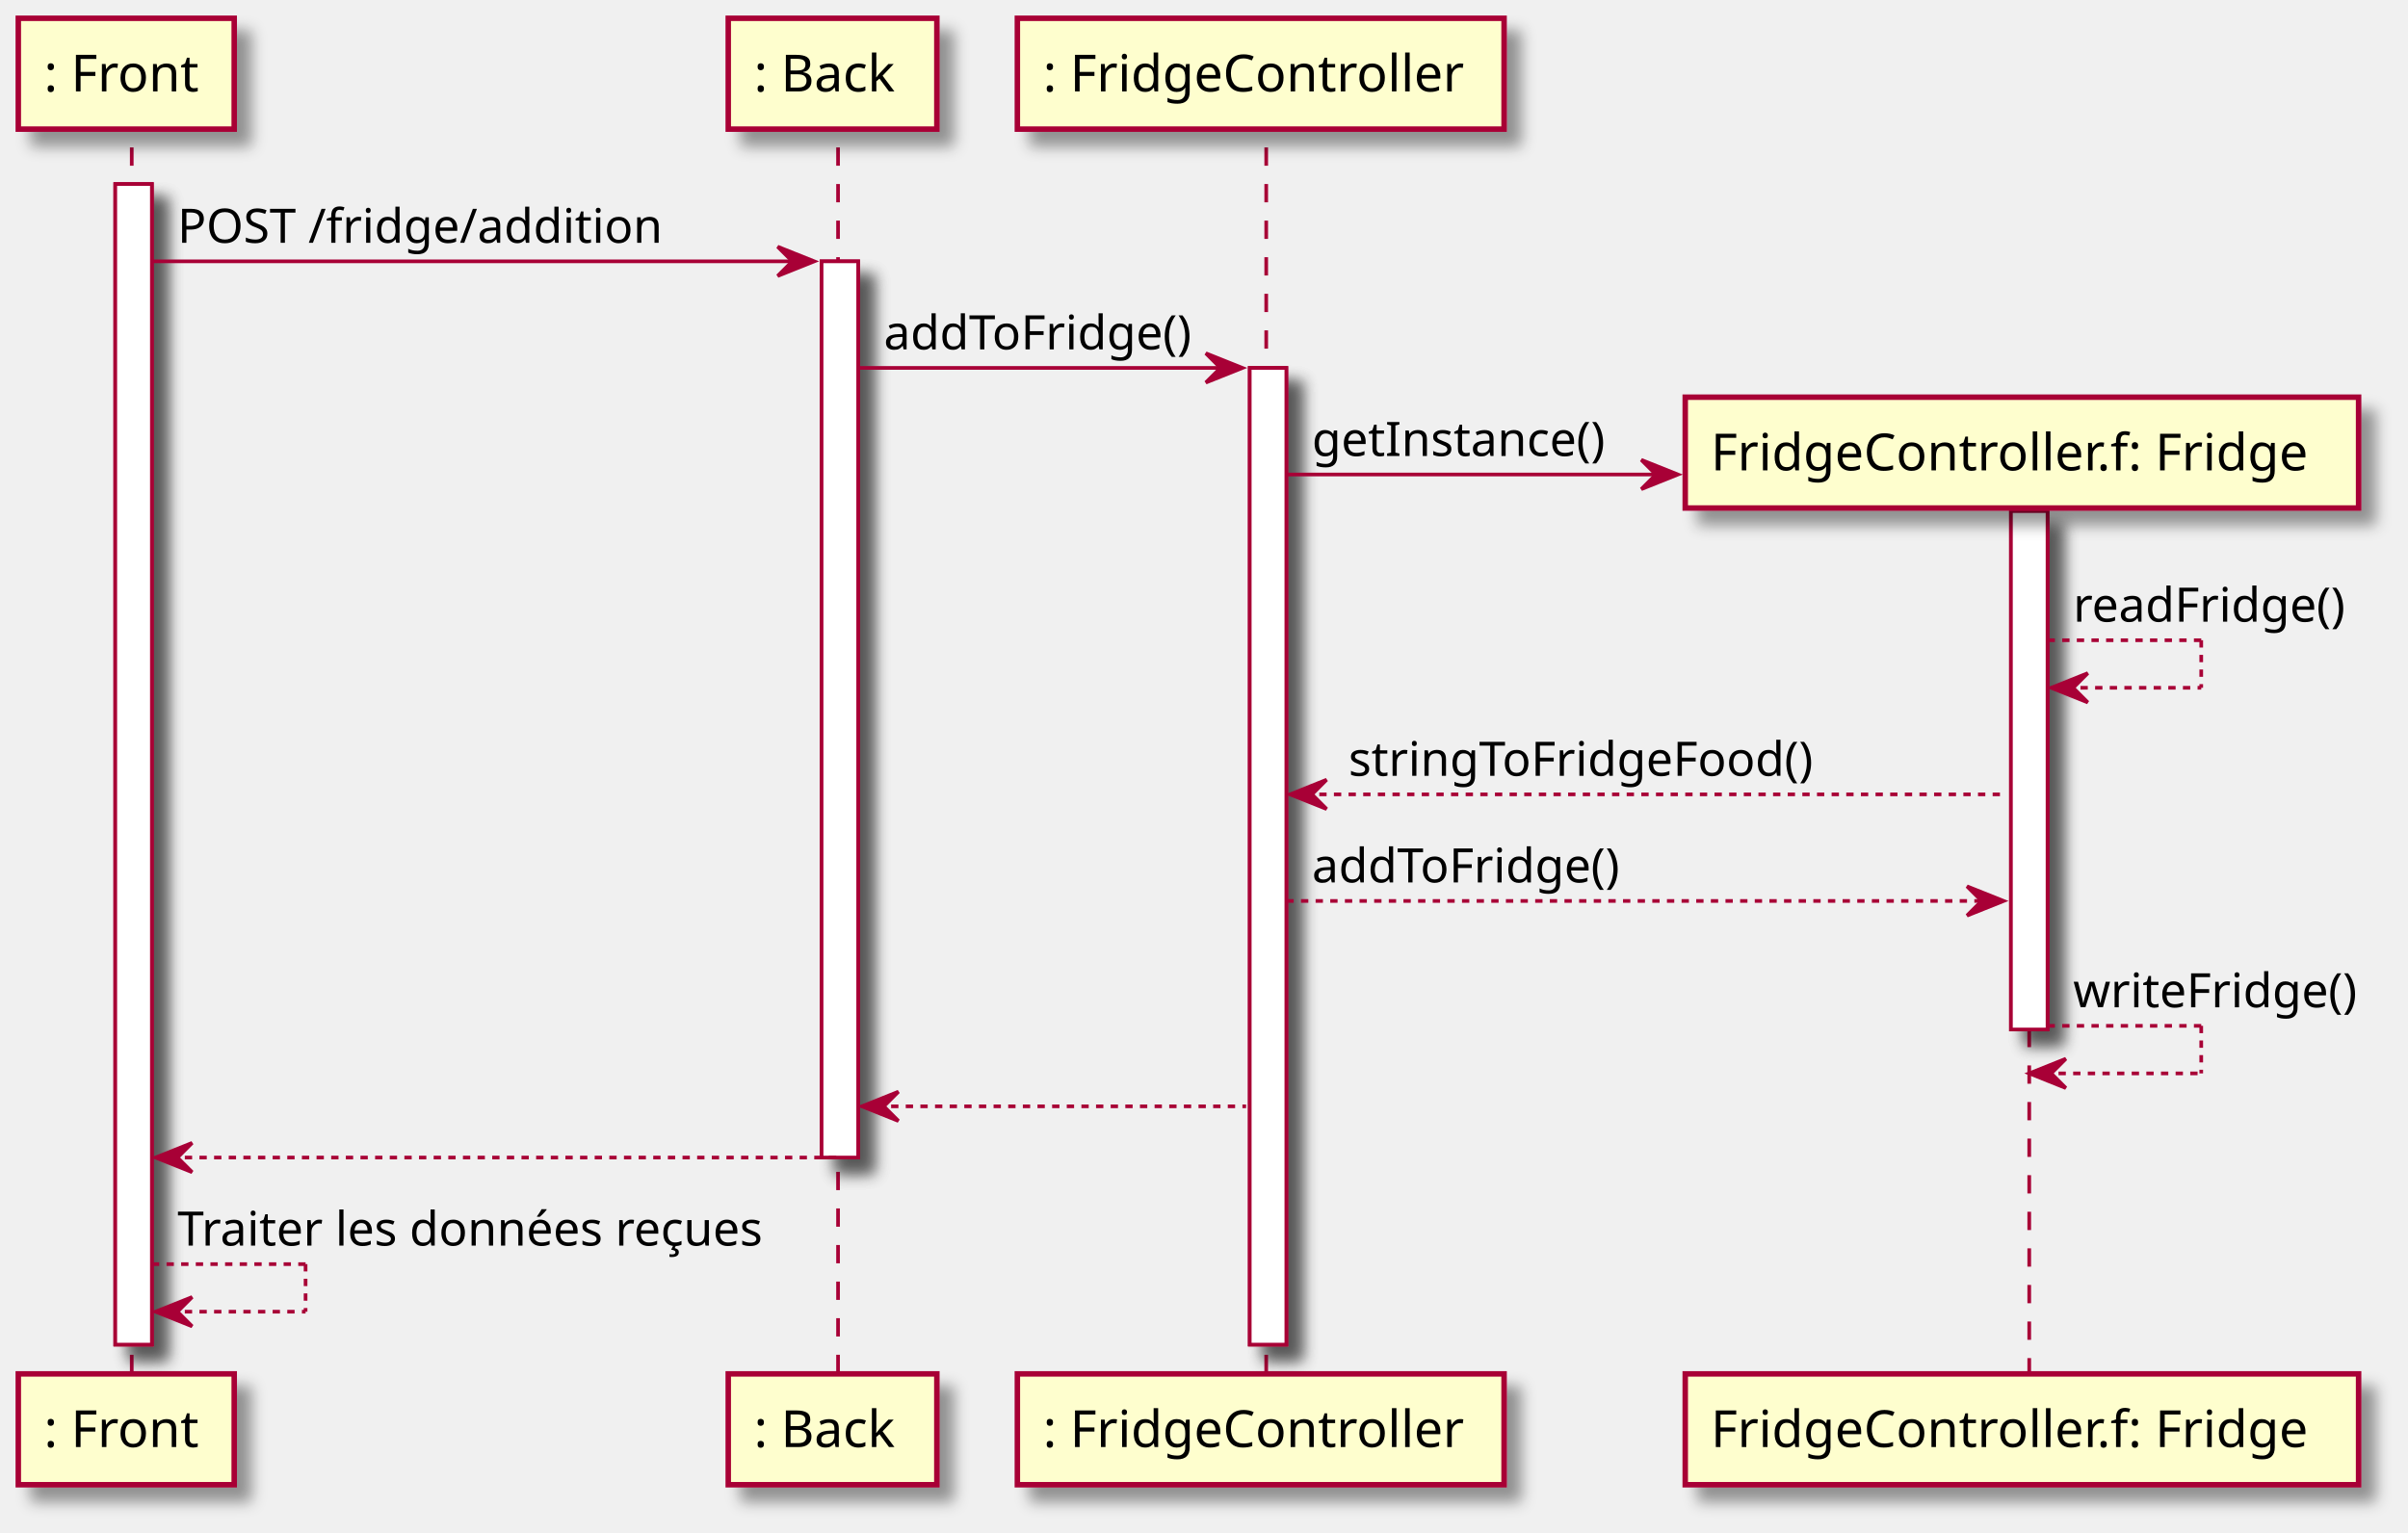
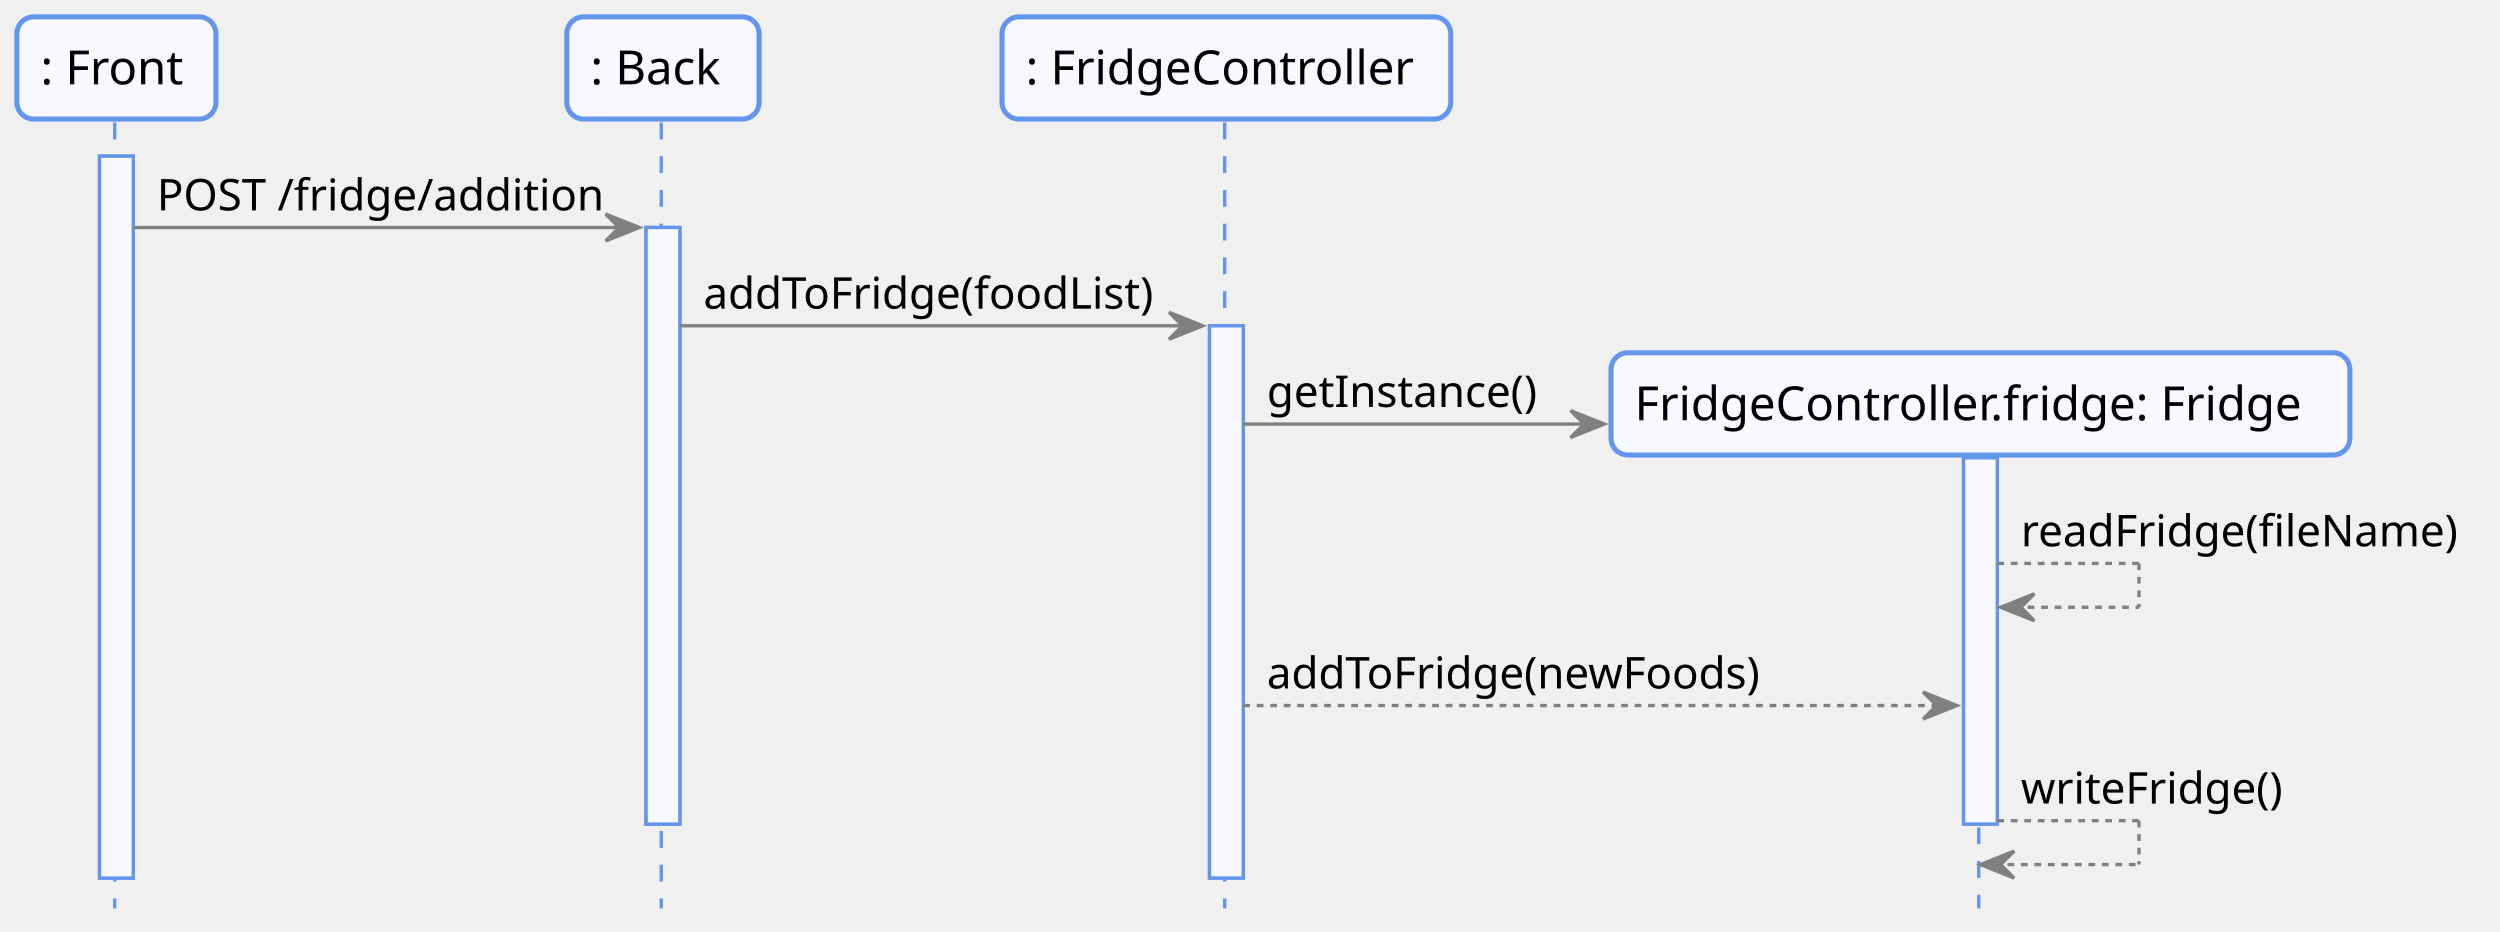
- <svg xmlns="http://www.w3.org/2000/svg" contentScriptType="application/ecmascript" contentStyleType="text/css" height="419px" preserveAspectRatio="none" style="width:658px;height:419px;" version="1.1" viewBox="0 0 658 419" width="658px" zoomAndPan="magnify">
-   <defs>
-     <filter height="300%" id="fj9qksv4jrg4e" width="300%" x="-1" y="-1">
-       <feGaussianBlur result="blurOut" stdDeviation="2.0" />
-       <feColorMatrix in="blurOut" result="blurOut2" type="matrix" values="0 0 0 0 0 0 0 0 0 0 0 0 0 0 0 0 0 0 .4 0" />
-       <feOffset dx="4.0" dy="4.0" in="blurOut2" result="blurOut3" />
-       <feBlend in="SourceGraphic" in2="blurOut3" mode="normal" />
-     </filter>
-   </defs>
+ <svg xmlns="http://www.w3.org/2000/svg" contentScriptType="application/ecmascript" contentStyleType="text/css" height="276px" preserveAspectRatio="none" style="width:741px;height:276px;" version="1.1" viewBox="0 0 741 276" width="741px" zoomAndPan="magnify">
+   <defs />
  <g>
-     <rect fill="#FFFFFF" filter="url(#fj9qksv4jrg4e)" height="317.227" style="stroke: #A80036; stroke-width: 1.0;" width="10" x="31.5" y="50.297" />
-     <rect fill="#FFFFFF" filter="url(#fj9qksv4jrg4e)" height="244.961" style="stroke: #A80036; stroke-width: 1.0;" width="10" x="224.5" y="71.43" />
-     <rect fill="#FFFFFF" filter="url(#fj9qksv4jrg4e)" height="266.961" style="stroke: #A80036; stroke-width: 1.0;" width="10" x="341.5" y="100.562" />
-     <rect fill="#FFFFFF" filter="url(#fj9qksv4jrg4e)" height="141.695" style="stroke: #A80036; stroke-width: 1.0;" width="10" x="549.5" y="139.695" />
-     <line style="stroke: #A80036; stroke-width: 1.0; stroke-dasharray: 5.0,5.0;" x1="36" x2="36" y1="40.297" y2="376.523" />
-     <line style="stroke: #A80036; stroke-width: 1.0; stroke-dasharray: 5.0,5.0;" x1="229" x2="229" y1="40.297" y2="376.523" />
-     <line style="stroke: #A80036; stroke-width: 1.0; stroke-dasharray: 5.0,5.0;" x1="346" x2="346" y1="40.297" y2="376.523" />
-     <line style="stroke: #A80036; stroke-width: 1.0; stroke-dasharray: 5.0,5.0;" x1="554.5" x2="554.5" y1="141.211" y2="376.523" />
-     <rect fill="#FEFECE" filter="url(#fj9qksv4jrg4e)" height="30.297" style="stroke: #A80036; stroke-width: 1.5;" width="59" x="5" y="5" />
+     <rect fill="#F8F8FF" height="213.961" style="stroke:#6495ED;stroke-width:1.0;" width="10" x="29.5" y="46.297" />
+     <rect fill="#F8F8FF" height="176.828" style="stroke:#6495ED;stroke-width:1.0;" width="10" x="191.5" y="67.43" />
+     <rect fill="#F8F8FF" height="163.695" style="stroke:#6495ED;stroke-width:1.0;" width="10" x="358.5" y="96.562" />
+     <rect fill="#F8F8FF" height="108.562" style="stroke:#6495ED;stroke-width:1.0;" width="10" x="582" y="135.695" />
+     <line style="stroke:#6495ED;stroke-width:1.0;stroke-dasharray:5.0,5.0;" x1="34" x2="34" y1="36.297" y2="269.258" />
+     <line style="stroke:#6495ED;stroke-width:1.0;stroke-dasharray:5.0,5.0;" x1="196" x2="196" y1="36.297" y2="269.258" />
+     <line style="stroke:#6495ED;stroke-width:1.0;stroke-dasharray:5.0,5.0;" x1="363" x2="363" y1="36.297" y2="269.258" />
+     <line style="stroke:#6495ED;stroke-width:1.0;stroke-dasharray:5.0,5.0;" x1="586.5" x2="586.5" y1="135.211" y2="269.258" />
+     <rect fill="#F8F8FF" height="30.297" rx="5" ry="5" style="stroke:#6495ED;stroke-width:1.5;" width="59" x="5" y="5" />
    <text fill="#000000" font-family="sans-serif" font-size="14" lengthAdjust="spacingAndGlyphs" textLength="45" x="12" y="24.995">: Front</text>
-     <rect fill="#FEFECE" filter="url(#fj9qksv4jrg4e)" height="30.297" style="stroke: #A80036; stroke-width: 1.5;" width="59" x="5" y="375.523" />
-     <text fill="#000000" font-family="sans-serif" font-size="14" lengthAdjust="spacingAndGlyphs" textLength="45" x="12" y="395.519">: Front</text>
-     <rect fill="#FEFECE" filter="url(#fj9qksv4jrg4e)" height="30.297" style="stroke: #A80036; stroke-width: 1.5;" width="57" x="199" y="5" />
-     <text fill="#000000" font-family="sans-serif" font-size="14" lengthAdjust="spacingAndGlyphs" textLength="43" x="206" y="24.995">: Back</text>
-     <rect fill="#FEFECE" filter="url(#fj9qksv4jrg4e)" height="30.297" style="stroke: #A80036; stroke-width: 1.5;" width="57" x="199" y="375.523" />
-     <text fill="#000000" font-family="sans-serif" font-size="14" lengthAdjust="spacingAndGlyphs" textLength="43" x="206" y="395.519">: Back</text>
-     <rect fill="#FEFECE" filter="url(#fj9qksv4jrg4e)" height="30.297" style="stroke: #A80036; stroke-width: 1.5;" width="133" x="278" y="5" />
-     <text fill="#000000" font-family="sans-serif" font-size="14" lengthAdjust="spacingAndGlyphs" textLength="119" x="285" y="24.995">: FridgeController</text>
-     <rect fill="#FEFECE" filter="url(#fj9qksv4jrg4e)" height="30.297" style="stroke: #A80036; stroke-width: 1.5;" width="133" x="278" y="375.523" />
-     <text fill="#000000" font-family="sans-serif" font-size="14" lengthAdjust="spacingAndGlyphs" textLength="119" x="285" y="395.519">: FridgeController</text>
-     <rect fill="#FEFECE" filter="url(#fj9qksv4jrg4e)" height="30.297" style="stroke: #A80036; stroke-width: 1.5;" width="184" x="460.5" y="375.523" />
-     <text fill="#000000" font-family="sans-serif" font-size="14" lengthAdjust="spacingAndGlyphs" textLength="170" x="467.5" y="395.519">FridgeController.f: Fridge</text>
-     <rect fill="#FFFFFF" filter="url(#fj9qksv4jrg4e)" height="317.227" style="stroke: #A80036; stroke-width: 1.0;" width="10" x="31.5" y="50.297" />
-     <rect fill="#FFFFFF" filter="url(#fj9qksv4jrg4e)" height="244.961" style="stroke: #A80036; stroke-width: 1.0;" width="10" x="224.5" y="71.43" />
-     <rect fill="#FFFFFF" filter="url(#fj9qksv4jrg4e)" height="266.961" style="stroke: #A80036; stroke-width: 1.0;" width="10" x="341.5" y="100.562" />
-     <rect fill="#FFFFFF" filter="url(#fj9qksv4jrg4e)" height="141.695" style="stroke: #A80036; stroke-width: 1.0;" width="10" x="549.5" y="139.695" />
-     <polygon fill="#A80036" points="212.5,67.43,222.5,71.43,212.5,75.43,216.5,71.43" style="stroke: #A80036; stroke-width: 1.0;" />
-     <line style="stroke: #A80036; stroke-width: 1.0;" x1="41.5" x2="218.5" y1="71.43" y2="71.43" />
-     <text fill="#000000" font-family="sans-serif" font-size="13" lengthAdjust="spacingAndGlyphs" textLength="133" x="48.5" y="66.364">POST /fridge/addition</text>
-     <polygon fill="#A80036" points="329.5,96.562,339.5,100.562,329.5,104.562,333.5,100.562" style="stroke: #A80036; stroke-width: 1.0;" />
-     <line style="stroke: #A80036; stroke-width: 1.0;" x1="234.5" x2="335.5" y1="100.562" y2="100.562" />
-     <text fill="#000000" font-family="sans-serif" font-size="13" lengthAdjust="spacingAndGlyphs" textLength="88" x="241.5" y="95.497">addToFridge()</text>
-     <polygon fill="#A80036" points="448.5,125.695,458.5,129.695,448.5,133.695,452.5,129.695" style="stroke: #A80036; stroke-width: 1.0;" />
-     <line style="stroke: #A80036; stroke-width: 1.0;" x1="351.5" x2="454.5" y1="129.695" y2="129.695" />
-     <text fill="#000000" font-family="sans-serif" font-size="13" lengthAdjust="spacingAndGlyphs" textLength="85" x="358.5" y="124.629">getInstance()</text>
-     <rect fill="#FEFECE" filter="url(#fj9qksv4jrg4e)" height="30.297" style="stroke: #A80036; stroke-width: 1.5;" width="184" x="460.5" y="108.562" />
-     <text fill="#000000" font-family="sans-serif" font-size="14" lengthAdjust="spacingAndGlyphs" textLength="170" x="467.5" y="128.558">FridgeController.f: Fridge</text>
-     <line style="stroke: #A80036; stroke-width: 1.0; stroke-dasharray: 2.0,2.0;" x1="559.5" x2="601.5" y1="174.992" y2="174.992" />
-     <line style="stroke: #A80036; stroke-width: 1.0; stroke-dasharray: 2.0,2.0;" x1="601.5" x2="601.5" y1="174.992" y2="187.992" />
-     <line style="stroke: #A80036; stroke-width: 1.0; stroke-dasharray: 2.0,2.0;" x1="560.5" x2="601.5" y1="187.992" y2="187.992" />
-     <polygon fill="#A80036" points="570.5,183.992,560.5,187.992,570.5,191.992,566.5,187.992" style="stroke: #A80036; stroke-width: 1.0;" />
-     <text fill="#000000" font-family="sans-serif" font-size="13" lengthAdjust="spacingAndGlyphs" textLength="78" x="566.5" y="169.926">readFridge()</text>
-     <polygon fill="#A80036" points="362.5,213.125,352.5,217.125,362.5,221.125,358.5,217.125" style="stroke: #A80036; stroke-width: 1.0;" />
-     <line style="stroke: #A80036; stroke-width: 1.0; stroke-dasharray: 2.0,2.0;" x1="356.5" x2="548.5" y1="217.125" y2="217.125" />
-     <text fill="#000000" font-family="sans-serif" font-size="13" lengthAdjust="spacingAndGlyphs" textLength="131" x="368.5" y="212.059">stringToFridgeFood()</text>
-     <polygon fill="#A80036" points="537.5,242.258,547.5,246.258,537.5,250.258,541.5,246.258" style="stroke: #A80036; stroke-width: 1.0;" />
-     <line style="stroke: #A80036; stroke-width: 1.0; stroke-dasharray: 2.0,2.0;" x1="351.5" x2="543.5" y1="246.258" y2="246.258" />
-     <text fill="#000000" font-family="sans-serif" font-size="13" lengthAdjust="spacingAndGlyphs" textLength="88" x="358.5" y="241.192">addToFridge()</text>
-     <line style="stroke: #A80036; stroke-width: 1.0; stroke-dasharray: 2.0,2.0;" x1="559.5" x2="601.5" y1="280.391" y2="280.391" />
-     <line style="stroke: #A80036; stroke-width: 1.0; stroke-dasharray: 2.0,2.0;" x1="601.5" x2="601.5" y1="280.391" y2="293.391" />
-     <line style="stroke: #A80036; stroke-width: 1.0; stroke-dasharray: 2.0,2.0;" x1="554.5" x2="601.5" y1="293.391" y2="293.391" />
-     <polygon fill="#A80036" points="564.5,289.391,554.5,293.391,564.5,297.391,560.5,293.391" style="stroke: #A80036; stroke-width: 1.0;" />
-     <text fill="#000000" font-family="sans-serif" font-size="13" lengthAdjust="spacingAndGlyphs" textLength="79" x="566.5" y="275.325">writeFridge()</text>
-     <polygon fill="#A80036" points="245.5,298.391,235.5,302.391,245.5,306.391,241.5,302.391" style="stroke: #A80036; stroke-width: 1.0;" />
-     <line style="stroke: #A80036; stroke-width: 1.0; stroke-dasharray: 2.0,2.0;" x1="239.5" x2="340.5" y1="302.391" y2="302.391" />
-     <polygon fill="#A80036" points="52.5,312.391,42.5,316.391,52.5,320.391,48.5,316.391" style="stroke: #A80036; stroke-width: 1.0;" />
-     <line style="stroke: #A80036; stroke-width: 1.0; stroke-dasharray: 2.0,2.0;" x1="46.5" x2="228.5" y1="316.391" y2="316.391" />
-     <line style="stroke: #A80036; stroke-width: 1.0; stroke-dasharray: 2.0,2.0;" x1="41.5" x2="83.5" y1="345.523" y2="345.523" />
-     <line style="stroke: #A80036; stroke-width: 1.0; stroke-dasharray: 2.0,2.0;" x1="83.5" x2="83.5" y1="345.523" y2="358.523" />
-     <line style="stroke: #A80036; stroke-width: 1.0; stroke-dasharray: 2.0,2.0;" x1="42.5" x2="83.5" y1="358.523" y2="358.523" />
-     <polygon fill="#A80036" points="52.5,354.523,42.5,358.523,52.5,362.523,48.5,358.523" style="stroke: #A80036; stroke-width: 1.0;" />
-     <text fill="#000000" font-family="sans-serif" font-size="13" lengthAdjust="spacingAndGlyphs" textLength="169" x="48.5" y="340.457">Traiter les données reçues</text>
+     <rect fill="#F8F8FF" height="30.297" rx="5" ry="5" style="stroke:#6495ED;stroke-width:1.5;" width="57" x="168" y="5" />
+     <text fill="#000000" font-family="sans-serif" font-size="14" lengthAdjust="spacingAndGlyphs" textLength="43" x="175" y="24.995">: Back</text>
+     <rect fill="#F8F8FF" height="30.297" rx="5" ry="5" style="stroke:#6495ED;stroke-width:1.5;" width="133" x="297" y="5" />
+     <text fill="#000000" font-family="sans-serif" font-size="14" lengthAdjust="spacingAndGlyphs" textLength="119" x="304" y="24.995">: FridgeController</text>
+     <rect fill="#F8F8FF" height="213.961" style="stroke:#6495ED;stroke-width:1.0;" width="10" x="29.5" y="46.297" />
+     <rect fill="#F8F8FF" height="176.828" style="stroke:#6495ED;stroke-width:1.0;" width="10" x="191.5" y="67.43" />
+     <rect fill="#F8F8FF" height="163.695" style="stroke:#6495ED;stroke-width:1.0;" width="10" x="358.5" y="96.562" />
+     <rect fill="#F8F8FF" height="108.562" style="stroke:#6495ED;stroke-width:1.0;" width="10" x="582" y="135.695" />
+     <polygon fill="#808080" points="179.5,63.43,189.5,67.43,179.5,71.43,183.5,67.43" style="stroke:#808080;stroke-width:1.0;" />
+     <line style="stroke:#808080;stroke-width:1.0;" x1="39.5" x2="185.5" y1="67.43" y2="67.43" />
+     <text fill="#000000" font-family="sans-serif" font-size="13" lengthAdjust="spacingAndGlyphs" textLength="133" x="46.5" y="62.364">POST /fridge/addition</text>
+     <polygon fill="#808080" points="346.5,92.562,356.5,96.562,346.5,100.562,350.5,96.562" style="stroke:#808080;stroke-width:1.0;" />
+     <line style="stroke:#808080;stroke-width:1.0;" x1="201.5" x2="352.5" y1="96.562" y2="96.562" />
+     <text fill="#000000" font-family="sans-serif" font-size="13" lengthAdjust="spacingAndGlyphs" textLength="138" x="208.5" y="91.497">addToFridge(foodList)</text>
+     <polygon fill="#808080" points="465.5,121.695,475.5,125.695,465.5,129.695,469.5,125.695" style="stroke:#808080;stroke-width:1.0;" />
+     <line style="stroke:#808080;stroke-width:1.0;" x1="368.5" x2="471.5" y1="125.695" y2="125.695" />
+     <text fill="#000000" font-family="sans-serif" font-size="13" lengthAdjust="spacingAndGlyphs" textLength="85" x="375.5" y="120.629">getInstance()</text>
+     <rect fill="#F8F8FF" height="30.297" rx="5" ry="5" style="stroke:#6495ED;stroke-width:1.5;" width="219" x="477.5" y="104.562" />
+     <text fill="#000000" font-family="sans-serif" font-size="14" lengthAdjust="spacingAndGlyphs" textLength="205" x="484.5" y="124.558">FridgeController.fridge: Fridge</text>
+     <line style="stroke:#808080;stroke-width:1.0;stroke-dasharray:2.0,2.0;" x1="592" x2="634" y1="166.992" y2="166.992" />
+     <line style="stroke:#808080;stroke-width:1.0;stroke-dasharray:2.0,2.0;" x1="634" x2="634" y1="166.992" y2="179.992" />
+     <line style="stroke:#808080;stroke-width:1.0;stroke-dasharray:2.0,2.0;" x1="593" x2="634" y1="179.992" y2="179.992" />
+     <polygon fill="#808080" points="603,175.992,593,179.992,603,183.992,599,179.992" style="stroke:#808080;stroke-width:1.0;" />
+     <text fill="#000000" font-family="sans-serif" font-size="13" lengthAdjust="spacingAndGlyphs" textLength="135" x="599" y="161.926">readFridge(fileName)</text>
+     <polygon fill="#808080" points="570,205.125,580,209.125,570,213.125,574,209.125" style="stroke:#808080;stroke-width:1.0;" />
+     <line style="stroke:#808080;stroke-width:1.0;stroke-dasharray:2.0,2.0;" x1="368.5" x2="576" y1="209.125" y2="209.125" />
+     <text fill="#000000" font-family="sans-serif" font-size="13" lengthAdjust="spacingAndGlyphs" textLength="151" x="375.5" y="204.059">addToFridge(newFoods)</text>
+     <line style="stroke:#808080;stroke-width:1.0;stroke-dasharray:2.0,2.0;" x1="592" x2="634" y1="243.258" y2="243.258" />
+     <line style="stroke:#808080;stroke-width:1.0;stroke-dasharray:2.0,2.0;" x1="634" x2="634" y1="243.258" y2="256.258" />
+     <line style="stroke:#808080;stroke-width:1.0;stroke-dasharray:2.0,2.0;" x1="587" x2="634" y1="256.258" y2="256.258" />
+     <polygon fill="#808080" points="597,252.258,587,256.258,597,260.258,593,256.258" style="stroke:#808080;stroke-width:1.0;" />
+     <text fill="#000000" font-family="sans-serif" font-size="13" lengthAdjust="spacingAndGlyphs" textLength="79" x="599" y="238.192">writeFridge()</text>
  </g>
</svg>
